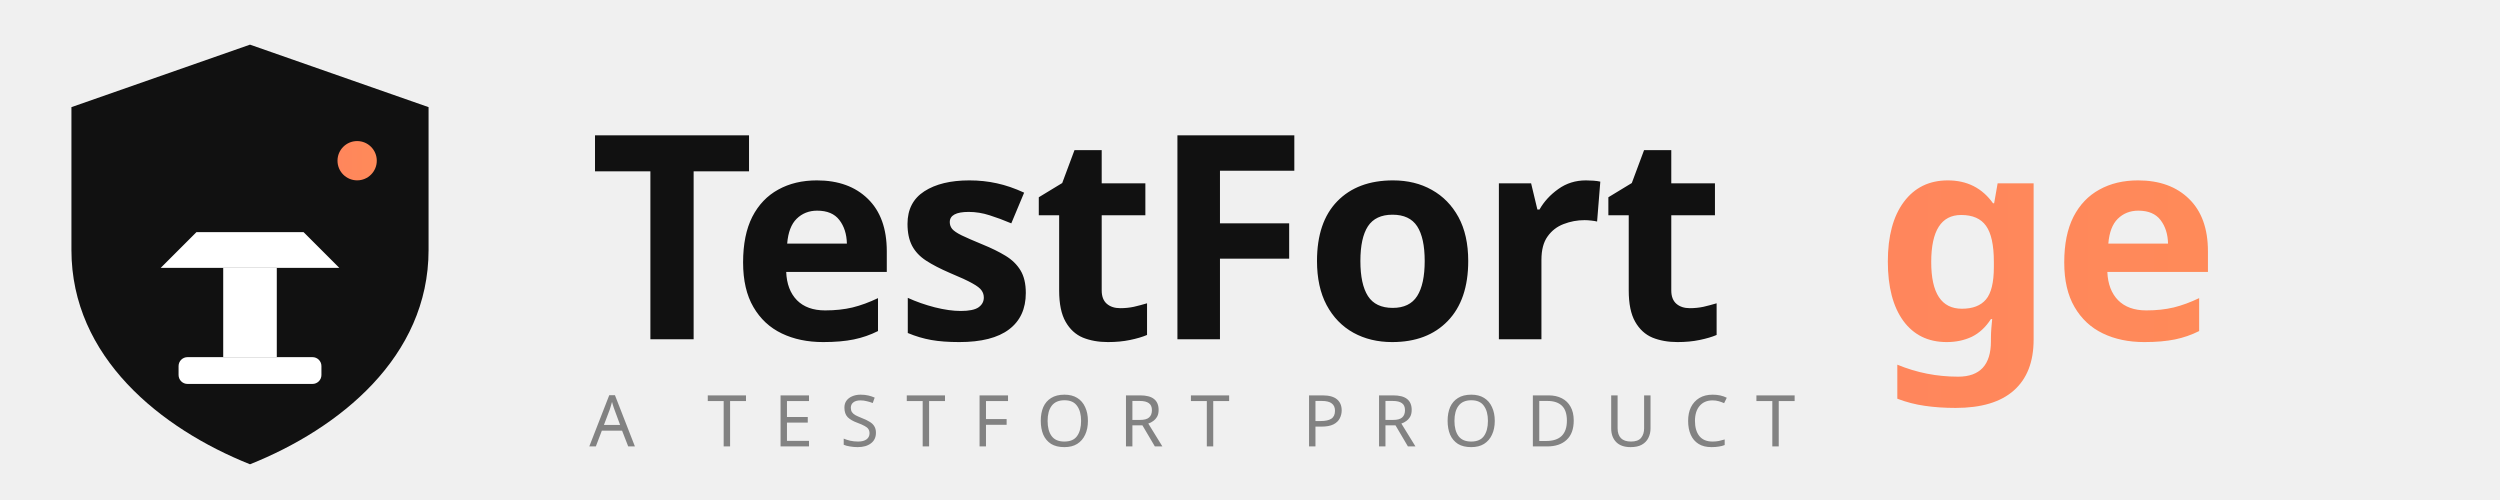
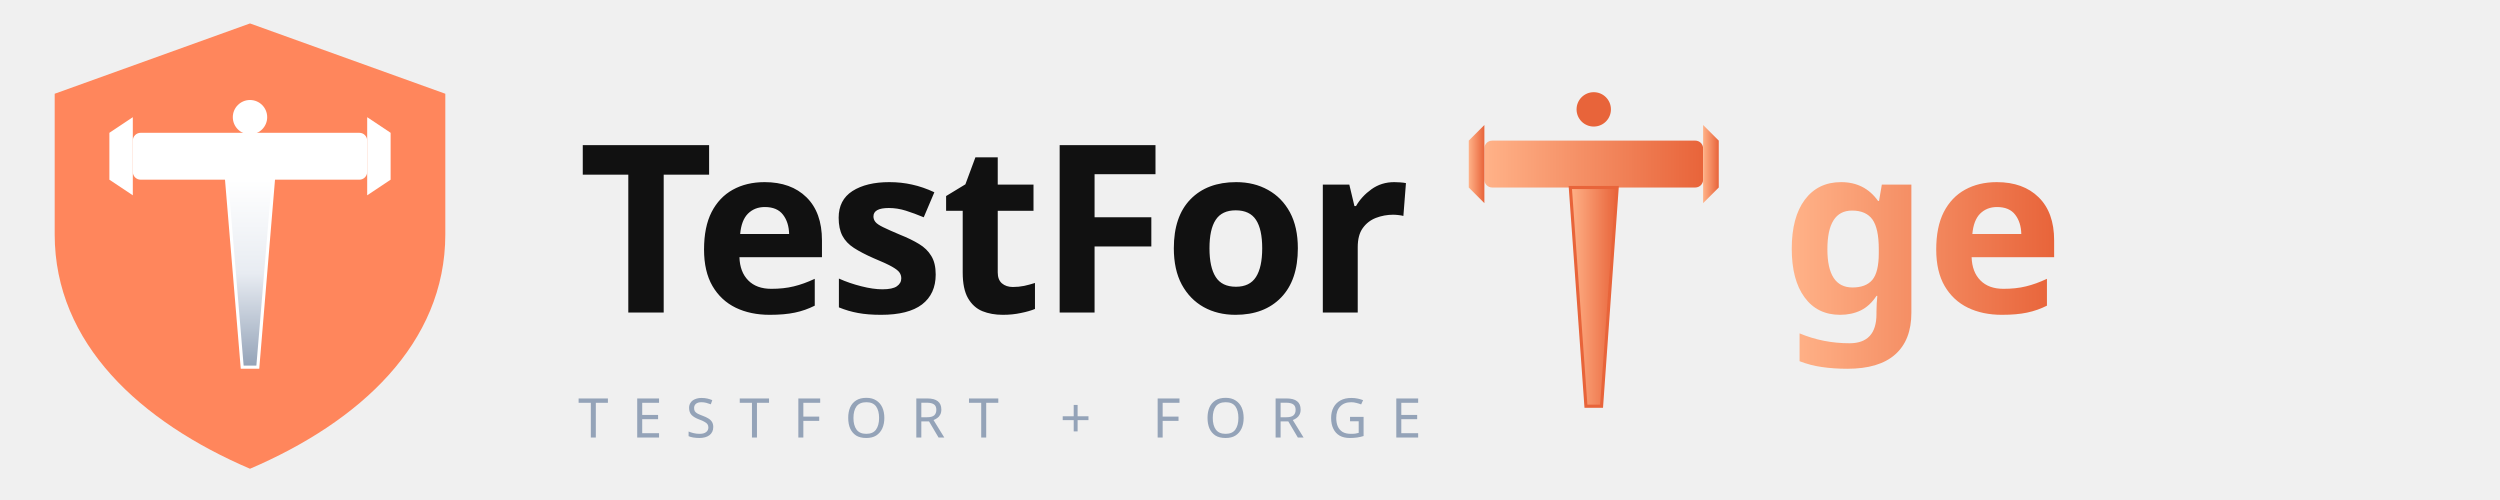
- <svg xmlns="http://www.w3.org/2000/svg" viewBox="0 0 280 56" role="img" aria-label="TestFortge — a Testfort product">
+ <svg xmlns="http://www.w3.org/2000/svg" viewBox="0 0 320 64" role="img" aria-label="TestForTge — Testfort + Forge">
  <defs>
-     <linearGradient id="tfgCoral" x1="0" y1="0" x2="1" y2="0">
-       <stop offset="0%" stop-color="#FF865C" />
-       <stop offset="100%" stop-color="#FF8A59" />
+     <linearGradient id="tfgCoralWord" x1="0" y1="0" x2="1" y2="0">
+       <stop offset="0%" stop-color="#FFB288" />
+       <stop offset="100%" stop-color="#E8643A" />
    </linearGradient>
-     <symbol id="tfgMark" viewBox="0 0 56 56">
-       <path d="M28 5 L48 12 V28 C48 40 38 48 28 52 C18 48 8 40 8 28 V12 Z" fill="#111111" />
-       <path d="M18 30 H38 L34 26 H22 Z" fill="#FFFFFF" />
-       <rect x="25" y="30" width="6" height="10" fill="#FFFFFF" />
-       <rect x="20" y="40" width="16" height="3" rx="1" fill="#FFFFFF" />
-       <circle cx="40" cy="18" r="2.2" fill="url(#tfgCoral)" />
-     </symbol>
+     <linearGradient id="tfgBlade" x1="0" y1="0" x2="0" y2="1">
+       <stop offset="0%" stop-color="#FFFFFF" />
+       <stop offset="50%" stop-color="#E8ECF2" />
+       <stop offset="100%" stop-color="#94A3B8" />
+     </linearGradient>
  </defs>
-   <use href="#tfgMark" x="0" y="0" width="56" height="56" />
-   <g font-family="'Poppins','Montserrat',system-ui,sans-serif" font-weight="700" font-size="32" letter-spacing="-0.5">
-     <text x="66" y="38" fill="#111111">TestFort</text>
-     <text x="210" y="38" fill="url(#tfgCoral)">ge</text>
+   <g>
+     <path d="M32 3 L57 12 V30 C57 44 46 54 32 60 C18 54 7 44 7 30 V12 Z" fill="#FF865C" />
+     <rect x="17" y="17" width="30" height="6" rx="1" fill="#FFFFFF" />
+     <polygon points="14,17 17,15 17,25 14,23" fill="#FFFFFF" />
+     <polygon points="50,17 47,15 47,25 50,23" fill="#FFFFFF" />
+     <polygon points="29,23 35,23 33,47 31,47" fill="url(#tfgBlade)" stroke="#FFFFFF" stroke-width="0.4" />
+     <circle cx="32" cy="15" r="2.2" fill="#FFFFFF" />
  </g>
-   <text x="66" y="50" font-family="'Poppins',system-ui,sans-serif" font-size="8" font-weight="500" letter-spacing="3" fill="#828282">
-     A TESTFORT PRODUCT
+   <g font-family="'Poppins','Montserrat',system-ui,sans-serif" font-weight="700" font-size="30" letter-spacing="-0.5">
+     <text x="74" y="40" fill="#111111">TestFor</text>
+     <g transform="translate(188, 10)">
+       <circle cx="16" cy="4" r="2.2" fill="#E8643A" />
+       <rect x="2" y="8" width="28" height="6" rx="1" fill="url(#tfgCoralWord)" />
+       <polygon points="0,8 2,6 2,16 0,14" fill="url(#tfgCoralWord)" />
+       <polygon points="32,8 30,6 30,16 32,14" fill="url(#tfgCoralWord)" />
+       <polygon points="13,14 19,14 17,42 15,42" fill="url(#tfgCoralWord)" stroke="#E8643A" stroke-width="0.4" />
+     </g>
+     <text x="228" y="40" fill="url(#tfgCoralWord)">ge</text>
+   </g>
+   <text x="74" y="56" font-family="'Poppins',system-ui,sans-serif" font-size="7" font-weight="500" letter-spacing="3" fill="#94A3B8">
+     TESTFORT  +  FORGE
  </text>
</svg>
